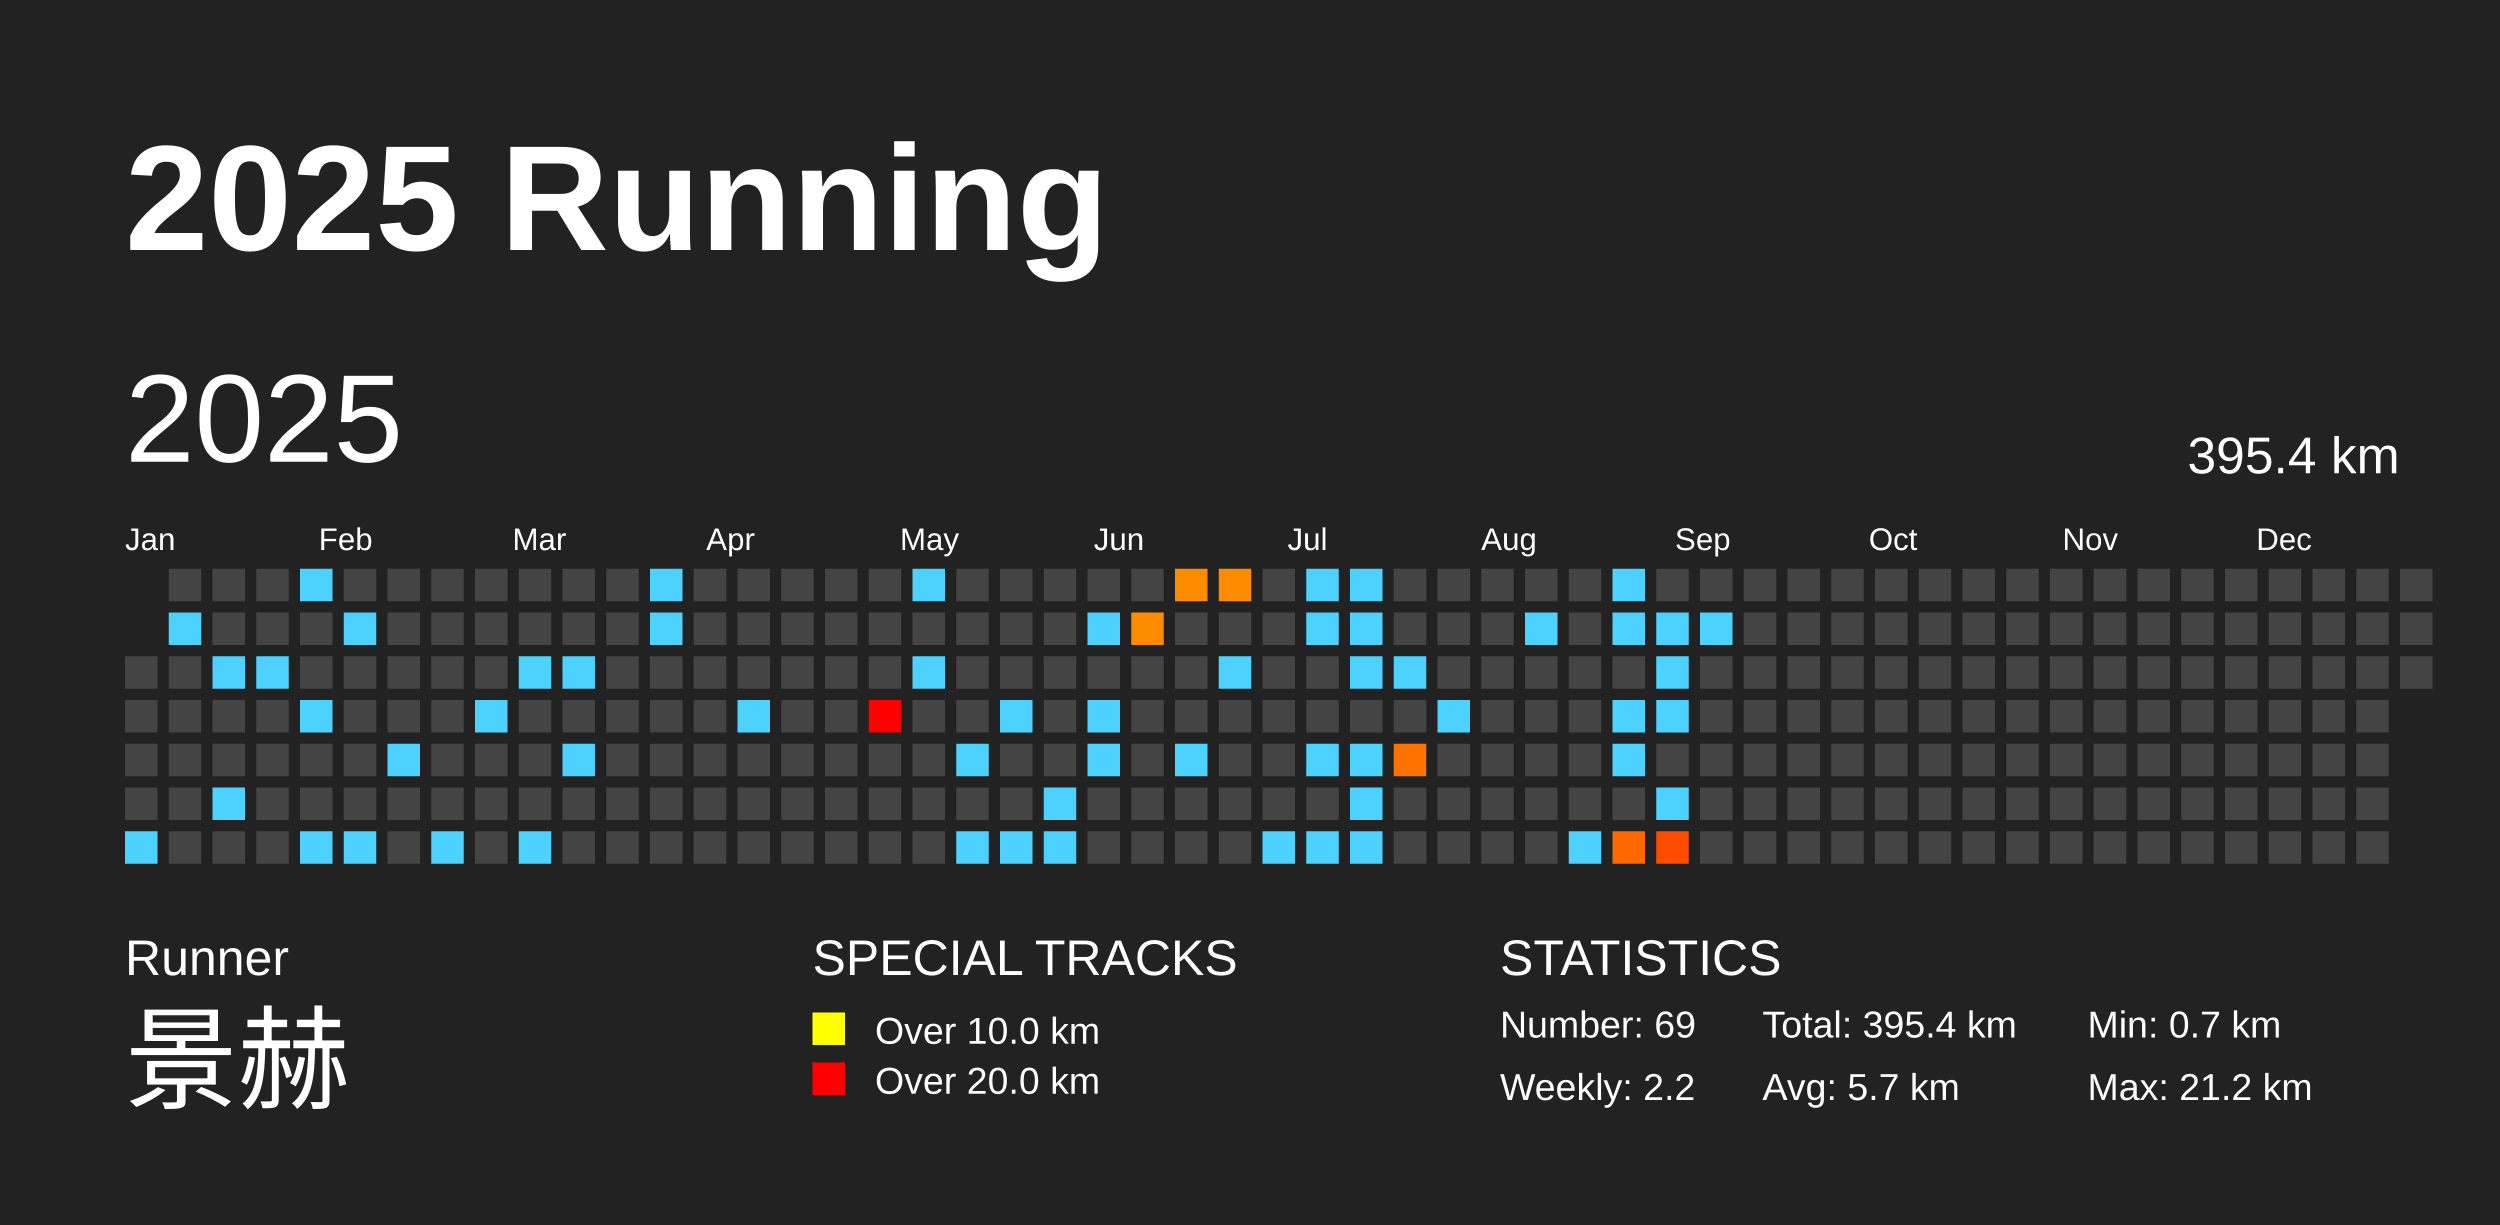
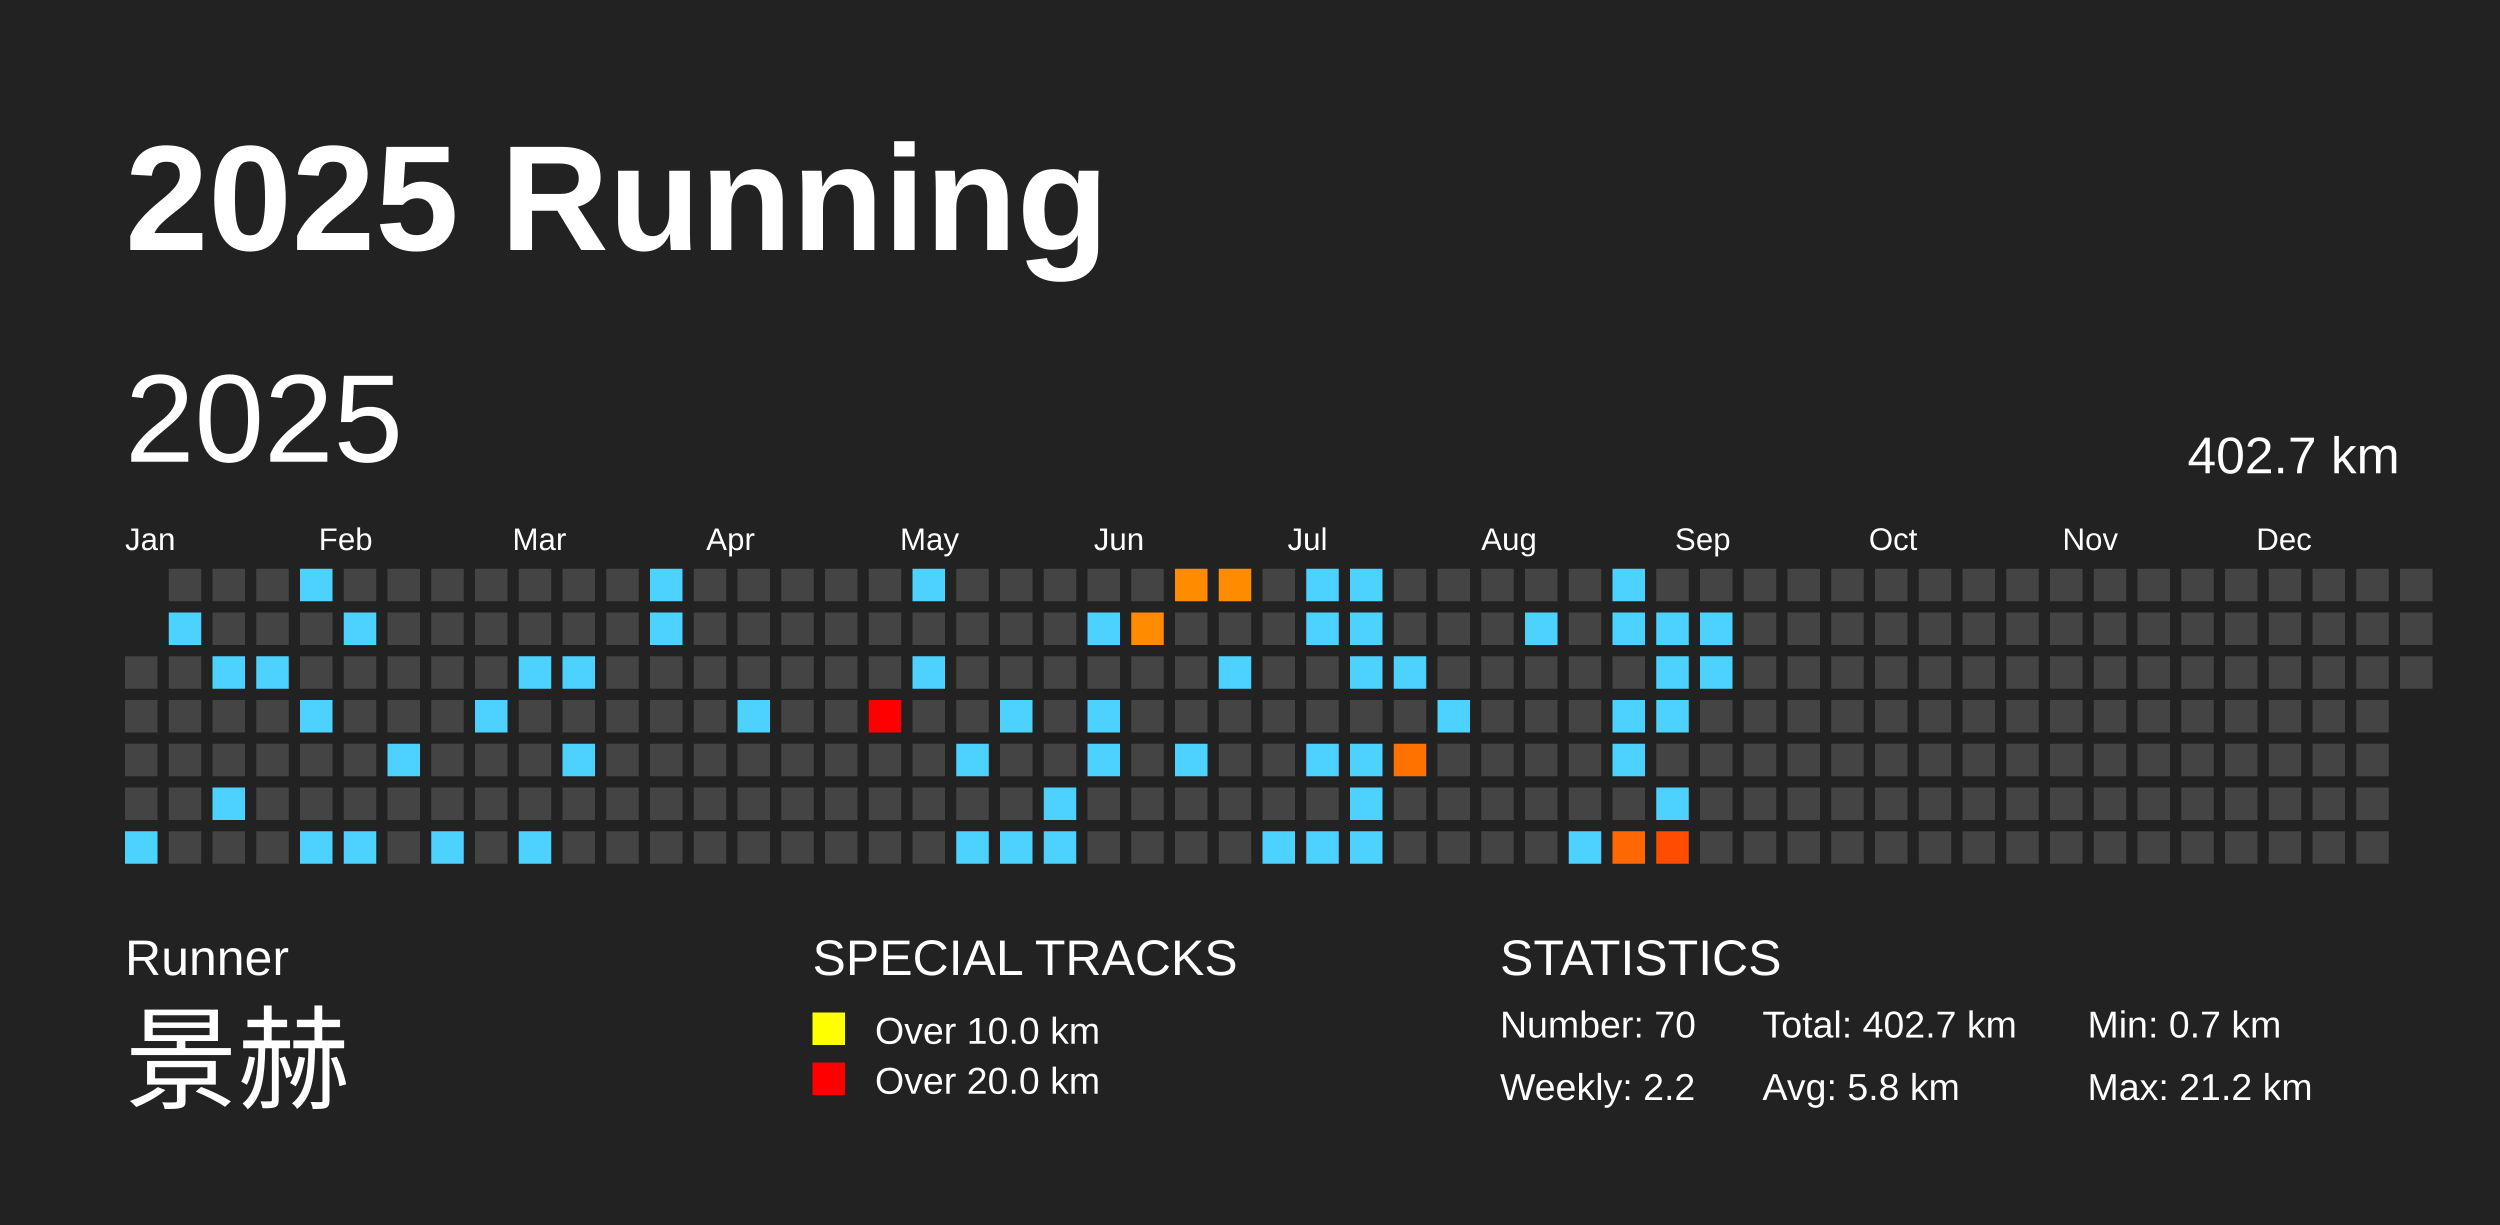
<svg xmlns="http://www.w3.org/2000/svg" baseProfile="full" height="98mm" version="1.1" viewBox="0,0,200,98" width="200mm">
  <defs />
  <rect fill="#222222" height="98" width="200" x="0" y="0" />
  <text fill="#FFFFFF" style="font-size:12px; font-family:Arial; font-weight:bold;" x="10" y="20">2025 Running</text>
  <text fill="#FFFFFF" style="font-size:4px; font-family:Arial" x="10" y="78">Runner</text>
  <text fill="#FFFFFF" style="font-size:9px; font-family:Arial" x="10" y="88">景赫</text>
  <text fill="#FFFFFF" style="font-size:4px; font-family:Arial" x="65" y="78">SPECIAL TRACKS</text>
  <rect fill="yellow" height="2.6" width="2.6" x="65" y="81" />
  <text fill="#FFFFFF" style="font-size:3px; font-family:Arial" x="70" y="83.5">Over 10.0 km</text>
  <rect fill="red" height="2.6" width="2.6" x="65" y="85" />
  <text fill="#FFFFFF" style="font-size:3px; font-family:Arial" x="70" y="87.5">Over 20.0 km</text>
  <text fill="#FFFFFF" style="font-size:4px; font-family:Arial" x="120" y="78">STATISTICS</text>
-   <text fill="#FFFFFF" style="font-size:3px; font-family:Arial" x="120" y="83">Number: 69</text>
+   <text fill="#FFFFFF" style="font-size:3px; font-family:Arial" x="120" y="83">Number: 70</text>
  <text fill="#FFFFFF" style="font-size:3px; font-family:Arial" x="120" y="88">Weekly: 2.2</text>
-   <text fill="#FFFFFF" style="font-size:3px; font-family:Arial" x="141" y="83">Total: 395.4 km</text>
-   <text fill="#FFFFFF" style="font-size:3px; font-family:Arial" x="141" y="88">Avg: 5.7 km</text>
+   <text fill="#FFFFFF" style="font-size:3px; font-family:Arial" x="141" y="83">Total: 402.7 km</text>
+   <text fill="#FFFFFF" style="font-size:3px; font-family:Arial" x="141" y="88">Avg: 5.8 km</text>
  <text fill="#FFFFFF" style="font-size:3px; font-family:Arial" x="167" y="83">Min: 0.7 km</text>
  <text fill="#FFFFFF" style="font-size:3px; font-family:Arial" x="167" y="88">Max: 21.2 km</text>
  <text dominant-baseline="hanging" fill="#FFFFFF" style="font-size:10.0px; font-family:Arial;" x="10" y="30">2025</text>
-   <text dominant-baseline="hanging" fill="#FFFFFF" style="font-size:4.125px; font-family:Arial;" x="175" y="35">395.4 km</text>
+   <text dominant-baseline="hanging" fill="#FFFFFF" style="font-size:4.125px; font-family:Arial;" x="175" y="35">402.7 km</text>
  <text fill="#FFFFFF" style="font-size:2.5px; font-family:Arial" x="10.0" y="44">Jan</text>
  <text fill="#FFFFFF" style="font-size:2.5px; font-family:Arial" x="25.5" y="44">Feb</text>
  <text fill="#FFFFFF" style="font-size:2.5px; font-family:Arial" x="41.0" y="44">Mar</text>
  <text fill="#FFFFFF" style="font-size:2.5px; font-family:Arial" x="56.5" y="44">Apr</text>
  <text fill="#FFFFFF" style="font-size:2.5px; font-family:Arial" x="72.0" y="44">May</text>
  <text fill="#FFFFFF" style="font-size:2.5px; font-family:Arial" x="87.5" y="44">Jun</text>
  <text fill="#FFFFFF" style="font-size:2.5px; font-family:Arial" x="103.0" y="44">Jul</text>
  <text fill="#FFFFFF" style="font-size:2.5px; font-family:Arial" x="118.5" y="44">Aug</text>
  <text fill="#FFFFFF" style="font-size:2.5px; font-family:Arial" x="134.0" y="44">Sep</text>
  <text fill="#FFFFFF" style="font-size:2.5px; font-family:Arial" x="149.5" y="44">Oct</text>
  <text fill="#FFFFFF" style="font-size:2.5px; font-family:Arial" x="165.0" y="44">Nov</text>
  <text fill="#FFFFFF" style="font-size:2.5px; font-family:Arial" x="180.5" y="44">Dec</text>
  <rect fill="#444444" height="2.6" width="2.6" x="10.0" y="52.5" />
  <rect fill="#444444" height="2.6" width="2.6" x="10.0" y="56.0" />
  <rect fill="#444444" height="2.6" width="2.6" x="10.0" y="59.5" />
  <rect fill="#444444" height="2.6" width="2.6" x="10.0" y="63.0" />
  <rect fill="#4dd2ff" height="2.6" width="2.6" x="10.0" y="66.5" />
  <rect fill="#444444" height="2.6" width="2.6" x="13.5" y="45.5" />
  <rect fill="#4dd2ff" height="2.6" width="2.6" x="13.5" y="49.0" />
  <rect fill="#444444" height="2.6" width="2.6" x="13.5" y="52.5" />
  <rect fill="#444444" height="2.6" width="2.6" x="13.5" y="56.0" />
  <rect fill="#444444" height="2.6" width="2.6" x="13.5" y="59.5" />
  <rect fill="#444444" height="2.6" width="2.6" x="13.5" y="63.0" />
  <rect fill="#444444" height="2.6" width="2.6" x="13.5" y="66.5" />
  <rect fill="#444444" height="2.6" width="2.6" x="17.0" y="45.5" />
  <rect fill="#444444" height="2.6" width="2.6" x="17.0" y="49.0" />
  <rect fill="#4dd2ff" height="2.6" width="2.6" x="17.0" y="52.5" />
  <rect fill="#444444" height="2.6" width="2.6" x="17.0" y="56.0" />
  <rect fill="#444444" height="2.6" width="2.6" x="17.0" y="59.5" />
  <rect fill="#4dd2ff" height="2.6" width="2.6" x="17.0" y="63.0" />
  <rect fill="#444444" height="2.6" width="2.6" x="17.0" y="66.5" />
  <rect fill="#444444" height="2.6" width="2.6" x="20.5" y="45.5" />
  <rect fill="#444444" height="2.6" width="2.6" x="20.5" y="49.0" />
  <rect fill="#4dd2ff" height="2.6" width="2.6" x="20.5" y="52.5" />
  <rect fill="#444444" height="2.6" width="2.6" x="20.5" y="56.0" />
  <rect fill="#444444" height="2.6" width="2.6" x="20.5" y="59.5" />
  <rect fill="#444444" height="2.6" width="2.6" x="20.5" y="63.0" />
  <rect fill="#444444" height="2.6" width="2.6" x="20.5" y="66.5" />
  <rect fill="#4dd2ff" height="2.6" width="2.6" x="24.0" y="45.5" />
  <rect fill="#444444" height="2.6" width="2.6" x="24.0" y="49.0" />
  <rect fill="#444444" height="2.6" width="2.6" x="24.0" y="52.5" />
  <rect fill="#4dd2ff" height="2.6" width="2.6" x="24.0" y="56.0" />
  <rect fill="#444444" height="2.6" width="2.6" x="24.0" y="59.5" />
  <rect fill="#444444" height="2.6" width="2.6" x="24.0" y="63.0" />
  <rect fill="#4dd2ff" height="2.6" width="2.6" x="24.0" y="66.5" />
  <rect fill="#444444" height="2.6" width="2.6" x="27.5" y="45.5" />
  <rect fill="#4dd2ff" height="2.6" width="2.6" x="27.5" y="49.0" />
  <rect fill="#444444" height="2.6" width="2.6" x="27.5" y="52.5" />
  <rect fill="#444444" height="2.6" width="2.6" x="27.5" y="56.0" />
  <rect fill="#444444" height="2.6" width="2.6" x="27.5" y="59.5" />
  <rect fill="#444444" height="2.6" width="2.6" x="27.5" y="63.0" />
  <rect fill="#4dd2ff" height="2.6" width="2.6" x="27.5" y="66.5" />
  <rect fill="#444444" height="2.6" width="2.6" x="31.0" y="45.5" />
  <rect fill="#444444" height="2.6" width="2.6" x="31.0" y="49.0" />
  <rect fill="#444444" height="2.6" width="2.6" x="31.0" y="52.5" />
  <rect fill="#444444" height="2.6" width="2.6" x="31.0" y="56.0" />
  <rect fill="#4dd2ff" height="2.6" width="2.6" x="31.0" y="59.5" />
  <rect fill="#444444" height="2.6" width="2.6" x="31.0" y="63.0" />
  <rect fill="#444444" height="2.6" width="2.6" x="31.0" y="66.5" />
  <rect fill="#444444" height="2.6" width="2.6" x="34.5" y="45.5" />
  <rect fill="#444444" height="2.6" width="2.6" x="34.5" y="49.0" />
  <rect fill="#444444" height="2.6" width="2.6" x="34.5" y="52.5" />
  <rect fill="#444444" height="2.6" width="2.6" x="34.5" y="56.0" />
  <rect fill="#444444" height="2.6" width="2.6" x="34.5" y="59.5" />
  <rect fill="#444444" height="2.6" width="2.6" x="34.5" y="63.0" />
  <rect fill="#4dd2ff" height="2.6" width="2.6" x="34.5" y="66.5" />
  <rect fill="#444444" height="2.6" width="2.6" x="38.0" y="45.5" />
  <rect fill="#444444" height="2.6" width="2.6" x="38.0" y="49.0" />
  <rect fill="#444444" height="2.6" width="2.6" x="38.0" y="52.5" />
  <rect fill="#4dd2ff" height="2.6" width="2.6" x="38.0" y="56.0" />
  <rect fill="#444444" height="2.6" width="2.6" x="38.0" y="59.5" />
  <rect fill="#444444" height="2.6" width="2.6" x="38.0" y="63.0" />
  <rect fill="#444444" height="2.6" width="2.6" x="38.0" y="66.5" />
  <rect fill="#444444" height="2.6" width="2.6" x="41.5" y="45.5" />
  <rect fill="#444444" height="2.6" width="2.6" x="41.5" y="49.0" />
  <rect fill="#4dd2ff" height="2.6" width="2.6" x="41.5" y="52.5" />
  <rect fill="#444444" height="2.6" width="2.6" x="41.5" y="56.0" />
  <rect fill="#444444" height="2.6" width="2.6" x="41.5" y="59.5" />
  <rect fill="#444444" height="2.6" width="2.6" x="41.5" y="63.0" />
  <rect fill="#4dd2ff" height="2.6" width="2.6" x="41.5" y="66.5" />
  <rect fill="#444444" height="2.6" width="2.6" x="45.0" y="45.5" />
  <rect fill="#444444" height="2.6" width="2.6" x="45.0" y="49.0" />
  <rect fill="#4dd2ff" height="2.6" width="2.6" x="45.0" y="52.5" />
  <rect fill="#444444" height="2.6" width="2.6" x="45.0" y="56.0" />
  <rect fill="#4dd2ff" height="2.6" width="2.6" x="45.0" y="59.5" />
  <rect fill="#444444" height="2.6" width="2.6" x="45.0" y="63.0" />
  <rect fill="#444444" height="2.6" width="2.6" x="45.0" y="66.5" />
  <rect fill="#444444" height="2.6" width="2.6" x="48.5" y="45.5" />
  <rect fill="#444444" height="2.6" width="2.6" x="48.5" y="49.0" />
  <rect fill="#444444" height="2.6" width="2.6" x="48.5" y="52.5" />
  <rect fill="#444444" height="2.6" width="2.6" x="48.5" y="56.0" />
  <rect fill="#444444" height="2.6" width="2.6" x="48.5" y="59.5" />
  <rect fill="#444444" height="2.6" width="2.6" x="48.5" y="63.0" />
  <rect fill="#444444" height="2.6" width="2.6" x="48.5" y="66.5" />
  <rect fill="#4dd2ff" height="2.6" width="2.6" x="52.0" y="45.5" />
  <rect fill="#4dd2ff" height="2.6" width="2.6" x="52.0" y="49.0" />
  <rect fill="#444444" height="2.6" width="2.6" x="52.0" y="52.5" />
  <rect fill="#444444" height="2.6" width="2.6" x="52.0" y="56.0" />
  <rect fill="#444444" height="2.6" width="2.6" x="52.0" y="59.5" />
  <rect fill="#444444" height="2.6" width="2.6" x="52.0" y="63.0" />
  <rect fill="#444444" height="2.6" width="2.6" x="52.0" y="66.5" />
  <rect fill="#444444" height="2.6" width="2.6" x="55.5" y="45.5" />
  <rect fill="#444444" height="2.6" width="2.6" x="55.5" y="49.0" />
  <rect fill="#444444" height="2.6" width="2.6" x="55.5" y="52.5" />
  <rect fill="#444444" height="2.6" width="2.6" x="55.5" y="56.0" />
  <rect fill="#444444" height="2.6" width="2.6" x="55.5" y="59.5" />
  <rect fill="#444444" height="2.6" width="2.6" x="55.5" y="63.0" />
  <rect fill="#444444" height="2.6" width="2.6" x="55.5" y="66.5" />
  <rect fill="#444444" height="2.6" width="2.6" x="59.0" y="45.5" />
  <rect fill="#444444" height="2.6" width="2.6" x="59.0" y="49.0" />
  <rect fill="#444444" height="2.6" width="2.6" x="59.0" y="52.5" />
  <rect fill="#4dd2ff" height="2.6" width="2.6" x="59.0" y="56.0" />
  <rect fill="#444444" height="2.6" width="2.6" x="59.0" y="59.5" />
  <rect fill="#444444" height="2.6" width="2.6" x="59.0" y="63.0" />
  <rect fill="#444444" height="2.6" width="2.6" x="59.0" y="66.5" />
  <rect fill="#444444" height="2.6" width="2.6" x="62.5" y="45.5" />
  <rect fill="#444444" height="2.6" width="2.6" x="62.5" y="49.0" />
  <rect fill="#444444" height="2.6" width="2.6" x="62.5" y="52.5" />
  <rect fill="#444444" height="2.6" width="2.6" x="62.5" y="56.0" />
  <rect fill="#444444" height="2.6" width="2.6" x="62.5" y="59.5" />
  <rect fill="#444444" height="2.6" width="2.6" x="62.5" y="63.0" />
  <rect fill="#444444" height="2.6" width="2.6" x="62.5" y="66.5" />
  <rect fill="#444444" height="2.6" width="2.6" x="66.0" y="45.5" />
  <rect fill="#444444" height="2.6" width="2.6" x="66.0" y="49.0" />
  <rect fill="#444444" height="2.6" width="2.6" x="66.0" y="52.5" />
  <rect fill="#444444" height="2.6" width="2.6" x="66.0" y="56.0" />
  <rect fill="#444444" height="2.6" width="2.6" x="66.0" y="59.5" />
  <rect fill="#444444" height="2.6" width="2.6" x="66.0" y="63.0" />
  <rect fill="#444444" height="2.6" width="2.6" x="66.0" y="66.5" />
  <rect fill="#444444" height="2.6" width="2.6" x="69.5" y="45.5" />
  <rect fill="#444444" height="2.6" width="2.6" x="69.5" y="49.0" />
  <rect fill="#444444" height="2.6" width="2.6" x="69.5" y="52.5" />
  <rect fill="red" height="2.6" width="2.6" x="69.5" y="56.0" />
  <rect fill="#444444" height="2.6" width="2.6" x="69.5" y="59.5" />
  <rect fill="#444444" height="2.6" width="2.6" x="69.5" y="63.0" />
  <rect fill="#444444" height="2.6" width="2.6" x="69.5" y="66.5" />
  <rect fill="#4dd2ff" height="2.6" width="2.6" x="73.0" y="45.5" />
  <rect fill="#444444" height="2.6" width="2.6" x="73.0" y="49.0" />
  <rect fill="#4dd2ff" height="2.6" width="2.6" x="73.0" y="52.5" />
  <rect fill="#444444" height="2.6" width="2.6" x="73.0" y="56.0" />
  <rect fill="#444444" height="2.6" width="2.6" x="73.0" y="59.5" />
  <rect fill="#444444" height="2.6" width="2.6" x="73.0" y="63.0" />
  <rect fill="#444444" height="2.6" width="2.6" x="73.0" y="66.5" />
  <rect fill="#444444" height="2.6" width="2.6" x="76.5" y="45.5" />
  <rect fill="#444444" height="2.6" width="2.6" x="76.5" y="49.0" />
  <rect fill="#444444" height="2.6" width="2.6" x="76.5" y="52.5" />
  <rect fill="#444444" height="2.6" width="2.6" x="76.5" y="56.0" />
  <rect fill="#4dd2ff" height="2.6" width="2.6" x="76.5" y="59.5" />
  <rect fill="#444444" height="2.6" width="2.6" x="76.5" y="63.0" />
  <rect fill="#4dd2ff" height="2.6" width="2.6" x="76.5" y="66.5" />
  <rect fill="#444444" height="2.6" width="2.6" x="80.0" y="45.5" />
  <rect fill="#444444" height="2.6" width="2.6" x="80.0" y="49.0" />
  <rect fill="#444444" height="2.6" width="2.6" x="80.0" y="52.5" />
  <rect fill="#4dd2ff" height="2.6" width="2.6" x="80.0" y="56.0" />
  <rect fill="#444444" height="2.6" width="2.6" x="80.0" y="59.5" />
  <rect fill="#444444" height="2.6" width="2.6" x="80.0" y="63.0" />
  <rect fill="#4dd2ff" height="2.6" width="2.6" x="80.0" y="66.5" />
  <rect fill="#444444" height="2.6" width="2.6" x="83.5" y="45.5" />
  <rect fill="#444444" height="2.6" width="2.6" x="83.5" y="49.0" />
  <rect fill="#444444" height="2.6" width="2.6" x="83.5" y="52.5" />
  <rect fill="#444444" height="2.6" width="2.6" x="83.5" y="56.0" />
  <rect fill="#444444" height="2.6" width="2.6" x="83.5" y="59.5" />
  <rect fill="#4dd2ff" height="2.6" width="2.6" x="83.5" y="63.0" />
  <rect fill="#4dd2ff" height="2.6" width="2.6" x="83.5" y="66.5" />
  <rect fill="#444444" height="2.6" width="2.6" x="87.0" y="45.5" />
  <rect fill="#4dd2ff" height="2.6" width="2.6" x="87.0" y="49.0" />
  <rect fill="#444444" height="2.6" width="2.6" x="87.0" y="52.5" />
  <rect fill="#4dd2ff" height="2.6" width="2.6" x="87.0" y="56.0" />
  <rect fill="#4dd2ff" height="2.6" width="2.6" x="87.0" y="59.5" />
  <rect fill="#444444" height="2.6" width="2.6" x="87.0" y="63.0" />
  <rect fill="#444444" height="2.6" width="2.6" x="87.0" y="66.5" />
  <rect fill="#444444" height="2.6" width="2.6" x="90.5" y="45.5" />
  <rect fill="#ff8b00" height="2.6" width="2.6" x="90.5" y="49.0" />
  <rect fill="#444444" height="2.6" width="2.6" x="90.5" y="52.5" />
  <rect fill="#444444" height="2.6" width="2.6" x="90.5" y="56.0" />
  <rect fill="#444444" height="2.6" width="2.6" x="90.5" y="59.5" />
  <rect fill="#444444" height="2.6" width="2.6" x="90.5" y="63.0" />
  <rect fill="#444444" height="2.6" width="2.6" x="90.5" y="66.5" />
  <rect fill="#ff8b00" height="2.6" width="2.6" x="94.0" y="45.5" />
  <rect fill="#444444" height="2.6" width="2.6" x="94.0" y="49.0" />
  <rect fill="#444444" height="2.6" width="2.6" x="94.0" y="52.5" />
  <rect fill="#444444" height="2.6" width="2.6" x="94.0" y="56.0" />
  <rect fill="#4dd2ff" height="2.6" width="2.6" x="94.0" y="59.5" />
  <rect fill="#444444" height="2.6" width="2.6" x="94.0" y="63.0" />
  <rect fill="#444444" height="2.6" width="2.6" x="94.0" y="66.5" />
  <rect fill="#ff8b00" height="2.6" width="2.6" x="97.5" y="45.5" />
  <rect fill="#444444" height="2.6" width="2.6" x="97.5" y="49.0" />
  <rect fill="#4dd2ff" height="2.6" width="2.6" x="97.5" y="52.5" />
  <rect fill="#444444" height="2.6" width="2.6" x="97.5" y="56.0" />
  <rect fill="#444444" height="2.6" width="2.6" x="97.5" y="59.5" />
  <rect fill="#444444" height="2.6" width="2.6" x="97.5" y="63.0" />
  <rect fill="#444444" height="2.6" width="2.6" x="97.5" y="66.5" />
  <rect fill="#444444" height="2.6" width="2.6" x="101.0" y="45.5" />
  <rect fill="#444444" height="2.6" width="2.6" x="101.0" y="49.0" />
  <rect fill="#444444" height="2.6" width="2.6" x="101.0" y="52.5" />
  <rect fill="#444444" height="2.6" width="2.6" x="101.0" y="56.0" />
  <rect fill="#444444" height="2.6" width="2.6" x="101.0" y="59.5" />
  <rect fill="#444444" height="2.6" width="2.6" x="101.0" y="63.0" />
  <rect fill="#4dd2ff" height="2.6" width="2.6" x="101.0" y="66.5" />
  <rect fill="#4dd2ff" height="2.6" width="2.6" x="104.5" y="45.5" />
  <rect fill="#4dd2ff" height="2.6" width="2.6" x="104.5" y="49.0" />
  <rect fill="#444444" height="2.6" width="2.6" x="104.5" y="52.5" />
  <rect fill="#444444" height="2.6" width="2.6" x="104.5" y="56.0" />
  <rect fill="#4dd2ff" height="2.6" width="2.6" x="104.5" y="59.5" />
  <rect fill="#444444" height="2.6" width="2.6" x="104.5" y="63.0" />
  <rect fill="#4dd2ff" height="2.6" width="2.6" x="104.5" y="66.5" />
  <rect fill="#4dd2ff" height="2.6" width="2.6" x="108.0" y="45.5" />
  <rect fill="#4dd2ff" height="2.6" width="2.6" x="108.0" y="49.0" />
  <rect fill="#4dd2ff" height="2.6" width="2.6" x="108.0" y="52.5" />
  <rect fill="#444444" height="2.6" width="2.6" x="108.0" y="56.0" />
  <rect fill="#4dd2ff" height="2.6" width="2.6" x="108.0" y="59.5" />
  <rect fill="#4dd2ff" height="2.6" width="2.6" x="108.0" y="63.0" />
  <rect fill="#4dd2ff" height="2.6" width="2.6" x="108.0" y="66.5" />
  <rect fill="#444444" height="2.6" width="2.6" x="111.5" y="45.5" />
  <rect fill="#444444" height="2.6" width="2.6" x="111.5" y="49.0" />
  <rect fill="#4dd2ff" height="2.6" width="2.6" x="111.5" y="52.5" />
  <rect fill="#444444" height="2.6" width="2.6" x="111.5" y="56.0" />
  <rect fill="#ff7200" height="2.6" width="2.6" x="111.5" y="59.5" />
  <rect fill="#444444" height="2.6" width="2.6" x="111.5" y="63.0" />
  <rect fill="#444444" height="2.6" width="2.6" x="111.5" y="66.5" />
  <rect fill="#444444" height="2.6" width="2.6" x="115.0" y="45.5" />
  <rect fill="#444444" height="2.6" width="2.6" x="115.0" y="49.0" />
  <rect fill="#444444" height="2.6" width="2.6" x="115.0" y="52.5" />
  <rect fill="#4dd2ff" height="2.6" width="2.6" x="115.0" y="56.0" />
  <rect fill="#444444" height="2.6" width="2.6" x="115.0" y="59.5" />
  <rect fill="#444444" height="2.6" width="2.6" x="115.0" y="63.0" />
  <rect fill="#444444" height="2.6" width="2.6" x="115.0" y="66.5" />
  <rect fill="#444444" height="2.6" width="2.6" x="118.5" y="45.5" />
  <rect fill="#444444" height="2.6" width="2.6" x="118.5" y="49.0" />
  <rect fill="#444444" height="2.6" width="2.6" x="118.5" y="52.5" />
  <rect fill="#444444" height="2.6" width="2.6" x="118.5" y="56.0" />
  <rect fill="#444444" height="2.6" width="2.6" x="118.5" y="59.5" />
  <rect fill="#444444" height="2.6" width="2.6" x="118.5" y="63.0" />
  <rect fill="#444444" height="2.6" width="2.6" x="118.5" y="66.5" />
  <rect fill="#444444" height="2.6" width="2.6" x="122.0" y="45.5" />
  <rect fill="#4dd2ff" height="2.6" width="2.6" x="122.0" y="49.0" />
  <rect fill="#444444" height="2.6" width="2.6" x="122.0" y="52.5" />
  <rect fill="#444444" height="2.6" width="2.6" x="122.0" y="56.0" />
  <rect fill="#444444" height="2.6" width="2.6" x="122.0" y="59.5" />
  <rect fill="#444444" height="2.6" width="2.6" x="122.0" y="63.0" />
  <rect fill="#444444" height="2.6" width="2.6" x="122.0" y="66.5" />
  <rect fill="#444444" height="2.6" width="2.6" x="125.5" y="45.5" />
  <rect fill="#444444" height="2.6" width="2.6" x="125.5" y="49.0" />
  <rect fill="#444444" height="2.6" width="2.6" x="125.5" y="52.5" />
  <rect fill="#444444" height="2.6" width="2.6" x="125.5" y="56.0" />
  <rect fill="#444444" height="2.6" width="2.6" x="125.5" y="59.5" />
  <rect fill="#444444" height="2.6" width="2.6" x="125.5" y="63.0" />
  <rect fill="#4dd2ff" height="2.6" width="2.6" x="125.5" y="66.5" />
  <rect fill="#4dd2ff" height="2.6" width="2.6" x="129.0" y="45.5" />
  <rect fill="#4dd2ff" height="2.6" width="2.6" x="129.0" y="49.0" />
  <rect fill="#444444" height="2.6" width="2.6" x="129.0" y="52.5" />
  <rect fill="#4dd2ff" height="2.6" width="2.6" x="129.0" y="56.0" />
  <rect fill="#4dd2ff" height="2.6" width="2.6" x="129.0" y="59.5" />
  <rect fill="#444444" height="2.6" width="2.6" x="129.0" y="63.0" />
  <rect fill="#ff6700" height="2.6" width="2.6" x="129.0" y="66.5" />
  <rect fill="#444444" height="2.6" width="2.6" x="132.5" y="45.5" />
  <rect fill="#4dd2ff" height="2.6" width="2.6" x="132.5" y="49.0" />
  <rect fill="#4dd2ff" height="2.6" width="2.6" x="132.5" y="52.5" />
  <rect fill="#4dd2ff" height="2.6" width="2.6" x="132.5" y="56.0" />
  <rect fill="#444444" height="2.6" width="2.6" x="132.5" y="59.5" />
  <rect fill="#4dd2ff" height="2.6" width="2.6" x="132.5" y="63.0" />
  <rect fill="#ff4c00" height="2.6" width="2.6" x="132.5" y="66.5" />
  <rect fill="#444444" height="2.6" width="2.6" x="136.0" y="45.5" />
  <rect fill="#4dd2ff" height="2.6" width="2.6" x="136.0" y="49.0" />
-   <rect fill="#444444" height="2.6" width="2.6" x="136.0" y="52.5" />
+   <rect fill="#4dd2ff" height="2.6" width="2.6" x="136.0" y="52.5" />
  <rect fill="#444444" height="2.6" width="2.6" x="136.0" y="56.0" />
  <rect fill="#444444" height="2.6" width="2.6" x="136.0" y="59.5" />
  <rect fill="#444444" height="2.6" width="2.6" x="136.0" y="63.0" />
  <rect fill="#444444" height="2.6" width="2.6" x="136.0" y="66.5" />
  <rect fill="#444444" height="2.6" width="2.6" x="139.5" y="45.5" />
  <rect fill="#444444" height="2.6" width="2.6" x="139.5" y="49.0" />
  <rect fill="#444444" height="2.6" width="2.6" x="139.5" y="52.5" />
  <rect fill="#444444" height="2.6" width="2.6" x="139.5" y="56.0" />
  <rect fill="#444444" height="2.6" width="2.6" x="139.5" y="59.5" />
  <rect fill="#444444" height="2.6" width="2.6" x="139.5" y="63.0" />
  <rect fill="#444444" height="2.6" width="2.6" x="139.5" y="66.5" />
  <rect fill="#444444" height="2.6" width="2.6" x="143.0" y="45.5" />
  <rect fill="#444444" height="2.6" width="2.6" x="143.0" y="49.0" />
  <rect fill="#444444" height="2.6" width="2.6" x="143.0" y="52.5" />
  <rect fill="#444444" height="2.6" width="2.6" x="143.0" y="56.0" />
  <rect fill="#444444" height="2.6" width="2.6" x="143.0" y="59.5" />
  <rect fill="#444444" height="2.6" width="2.6" x="143.0" y="63.0" />
  <rect fill="#444444" height="2.6" width="2.6" x="143.0" y="66.5" />
  <rect fill="#444444" height="2.6" width="2.6" x="146.5" y="45.5" />
  <rect fill="#444444" height="2.6" width="2.6" x="146.5" y="49.0" />
  <rect fill="#444444" height="2.6" width="2.6" x="146.5" y="52.5" />
  <rect fill="#444444" height="2.6" width="2.6" x="146.5" y="56.0" />
  <rect fill="#444444" height="2.6" width="2.6" x="146.5" y="59.5" />
  <rect fill="#444444" height="2.6" width="2.6" x="146.5" y="63.0" />
  <rect fill="#444444" height="2.6" width="2.6" x="146.5" y="66.5" />
  <rect fill="#444444" height="2.6" width="2.6" x="150.0" y="45.5" />
  <rect fill="#444444" height="2.6" width="2.6" x="150.0" y="49.0" />
  <rect fill="#444444" height="2.6" width="2.6" x="150.0" y="52.5" />
  <rect fill="#444444" height="2.6" width="2.6" x="150.0" y="56.0" />
  <rect fill="#444444" height="2.6" width="2.6" x="150.0" y="59.5" />
  <rect fill="#444444" height="2.6" width="2.6" x="150.0" y="63.0" />
  <rect fill="#444444" height="2.6" width="2.6" x="150.0" y="66.5" />
  <rect fill="#444444" height="2.6" width="2.6" x="153.5" y="45.5" />
  <rect fill="#444444" height="2.6" width="2.6" x="153.5" y="49.0" />
  <rect fill="#444444" height="2.6" width="2.6" x="153.5" y="52.5" />
  <rect fill="#444444" height="2.6" width="2.6" x="153.5" y="56.0" />
  <rect fill="#444444" height="2.6" width="2.6" x="153.5" y="59.5" />
  <rect fill="#444444" height="2.6" width="2.6" x="153.5" y="63.0" />
  <rect fill="#444444" height="2.6" width="2.6" x="153.5" y="66.5" />
  <rect fill="#444444" height="2.6" width="2.6" x="157.0" y="45.5" />
  <rect fill="#444444" height="2.6" width="2.6" x="157.0" y="49.0" />
  <rect fill="#444444" height="2.6" width="2.6" x="157.0" y="52.5" />
  <rect fill="#444444" height="2.6" width="2.6" x="157.0" y="56.0" />
  <rect fill="#444444" height="2.6" width="2.6" x="157.0" y="59.5" />
  <rect fill="#444444" height="2.6" width="2.6" x="157.0" y="63.0" />
  <rect fill="#444444" height="2.6" width="2.6" x="157.0" y="66.5" />
  <rect fill="#444444" height="2.6" width="2.6" x="160.5" y="45.5" />
  <rect fill="#444444" height="2.6" width="2.6" x="160.5" y="49.0" />
  <rect fill="#444444" height="2.6" width="2.6" x="160.5" y="52.5" />
  <rect fill="#444444" height="2.6" width="2.6" x="160.5" y="56.0" />
  <rect fill="#444444" height="2.6" width="2.6" x="160.5" y="59.5" />
  <rect fill="#444444" height="2.6" width="2.6" x="160.5" y="63.0" />
  <rect fill="#444444" height="2.6" width="2.6" x="160.5" y="66.5" />
  <rect fill="#444444" height="2.6" width="2.6" x="164.0" y="45.5" />
  <rect fill="#444444" height="2.6" width="2.6" x="164.0" y="49.0" />
  <rect fill="#444444" height="2.6" width="2.6" x="164.0" y="52.5" />
  <rect fill="#444444" height="2.6" width="2.6" x="164.0" y="56.0" />
  <rect fill="#444444" height="2.6" width="2.6" x="164.0" y="59.5" />
  <rect fill="#444444" height="2.6" width="2.6" x="164.0" y="63.0" />
  <rect fill="#444444" height="2.6" width="2.6" x="164.0" y="66.5" />
  <rect fill="#444444" height="2.6" width="2.6" x="167.5" y="45.5" />
  <rect fill="#444444" height="2.6" width="2.6" x="167.5" y="49.0" />
  <rect fill="#444444" height="2.6" width="2.6" x="167.5" y="52.5" />
  <rect fill="#444444" height="2.6" width="2.6" x="167.5" y="56.0" />
  <rect fill="#444444" height="2.6" width="2.6" x="167.5" y="59.5" />
  <rect fill="#444444" height="2.6" width="2.6" x="167.5" y="63.0" />
  <rect fill="#444444" height="2.6" width="2.6" x="167.5" y="66.5" />
  <rect fill="#444444" height="2.6" width="2.6" x="171.0" y="45.5" />
  <rect fill="#444444" height="2.6" width="2.6" x="171.0" y="49.0" />
  <rect fill="#444444" height="2.6" width="2.6" x="171.0" y="52.5" />
  <rect fill="#444444" height="2.6" width="2.6" x="171.0" y="56.0" />
  <rect fill="#444444" height="2.6" width="2.6" x="171.0" y="59.5" />
  <rect fill="#444444" height="2.6" width="2.6" x="171.0" y="63.0" />
  <rect fill="#444444" height="2.6" width="2.6" x="171.0" y="66.5" />
  <rect fill="#444444" height="2.6" width="2.6" x="174.5" y="45.5" />
  <rect fill="#444444" height="2.6" width="2.6" x="174.5" y="49.0" />
  <rect fill="#444444" height="2.6" width="2.6" x="174.5" y="52.5" />
  <rect fill="#444444" height="2.6" width="2.6" x="174.5" y="56.0" />
  <rect fill="#444444" height="2.6" width="2.6" x="174.5" y="59.5" />
  <rect fill="#444444" height="2.6" width="2.6" x="174.5" y="63.0" />
  <rect fill="#444444" height="2.6" width="2.6" x="174.5" y="66.5" />
  <rect fill="#444444" height="2.6" width="2.6" x="178.0" y="45.5" />
  <rect fill="#444444" height="2.6" width="2.6" x="178.0" y="49.0" />
  <rect fill="#444444" height="2.6" width="2.6" x="178.0" y="52.5" />
  <rect fill="#444444" height="2.6" width="2.6" x="178.0" y="56.0" />
  <rect fill="#444444" height="2.6" width="2.6" x="178.0" y="59.5" />
  <rect fill="#444444" height="2.6" width="2.6" x="178.0" y="63.0" />
  <rect fill="#444444" height="2.6" width="2.6" x="178.0" y="66.5" />
  <rect fill="#444444" height="2.6" width="2.6" x="181.5" y="45.5" />
  <rect fill="#444444" height="2.6" width="2.6" x="181.5" y="49.0" />
  <rect fill="#444444" height="2.6" width="2.6" x="181.5" y="52.5" />
  <rect fill="#444444" height="2.6" width="2.6" x="181.5" y="56.0" />
  <rect fill="#444444" height="2.6" width="2.6" x="181.5" y="59.5" />
  <rect fill="#444444" height="2.6" width="2.6" x="181.5" y="63.0" />
  <rect fill="#444444" height="2.6" width="2.6" x="181.5" y="66.5" />
  <rect fill="#444444" height="2.6" width="2.6" x="185.0" y="45.5" />
  <rect fill="#444444" height="2.6" width="2.6" x="185.0" y="49.0" />
  <rect fill="#444444" height="2.6" width="2.6" x="185.0" y="52.5" />
  <rect fill="#444444" height="2.6" width="2.6" x="185.0" y="56.0" />
  <rect fill="#444444" height="2.6" width="2.6" x="185.0" y="59.5" />
  <rect fill="#444444" height="2.6" width="2.6" x="185.0" y="63.0" />
  <rect fill="#444444" height="2.6" width="2.6" x="185.0" y="66.5" />
  <rect fill="#444444" height="2.6" width="2.6" x="188.5" y="45.5" />
  <rect fill="#444444" height="2.6" width="2.6" x="188.5" y="49.0" />
  <rect fill="#444444" height="2.6" width="2.6" x="188.5" y="52.5" />
  <rect fill="#444444" height="2.6" width="2.6" x="188.5" y="56.0" />
  <rect fill="#444444" height="2.6" width="2.6" x="188.5" y="59.5" />
  <rect fill="#444444" height="2.6" width="2.6" x="188.5" y="63.0" />
  <rect fill="#444444" height="2.6" width="2.6" x="188.5" y="66.5" />
  <rect fill="#444444" height="2.6" width="2.6" x="192.0" y="45.5" />
  <rect fill="#444444" height="2.6" width="2.6" x="192.0" y="49.0" />
  <rect fill="#444444" height="2.6" width="2.6" x="192.0" y="52.5" />
</svg>
